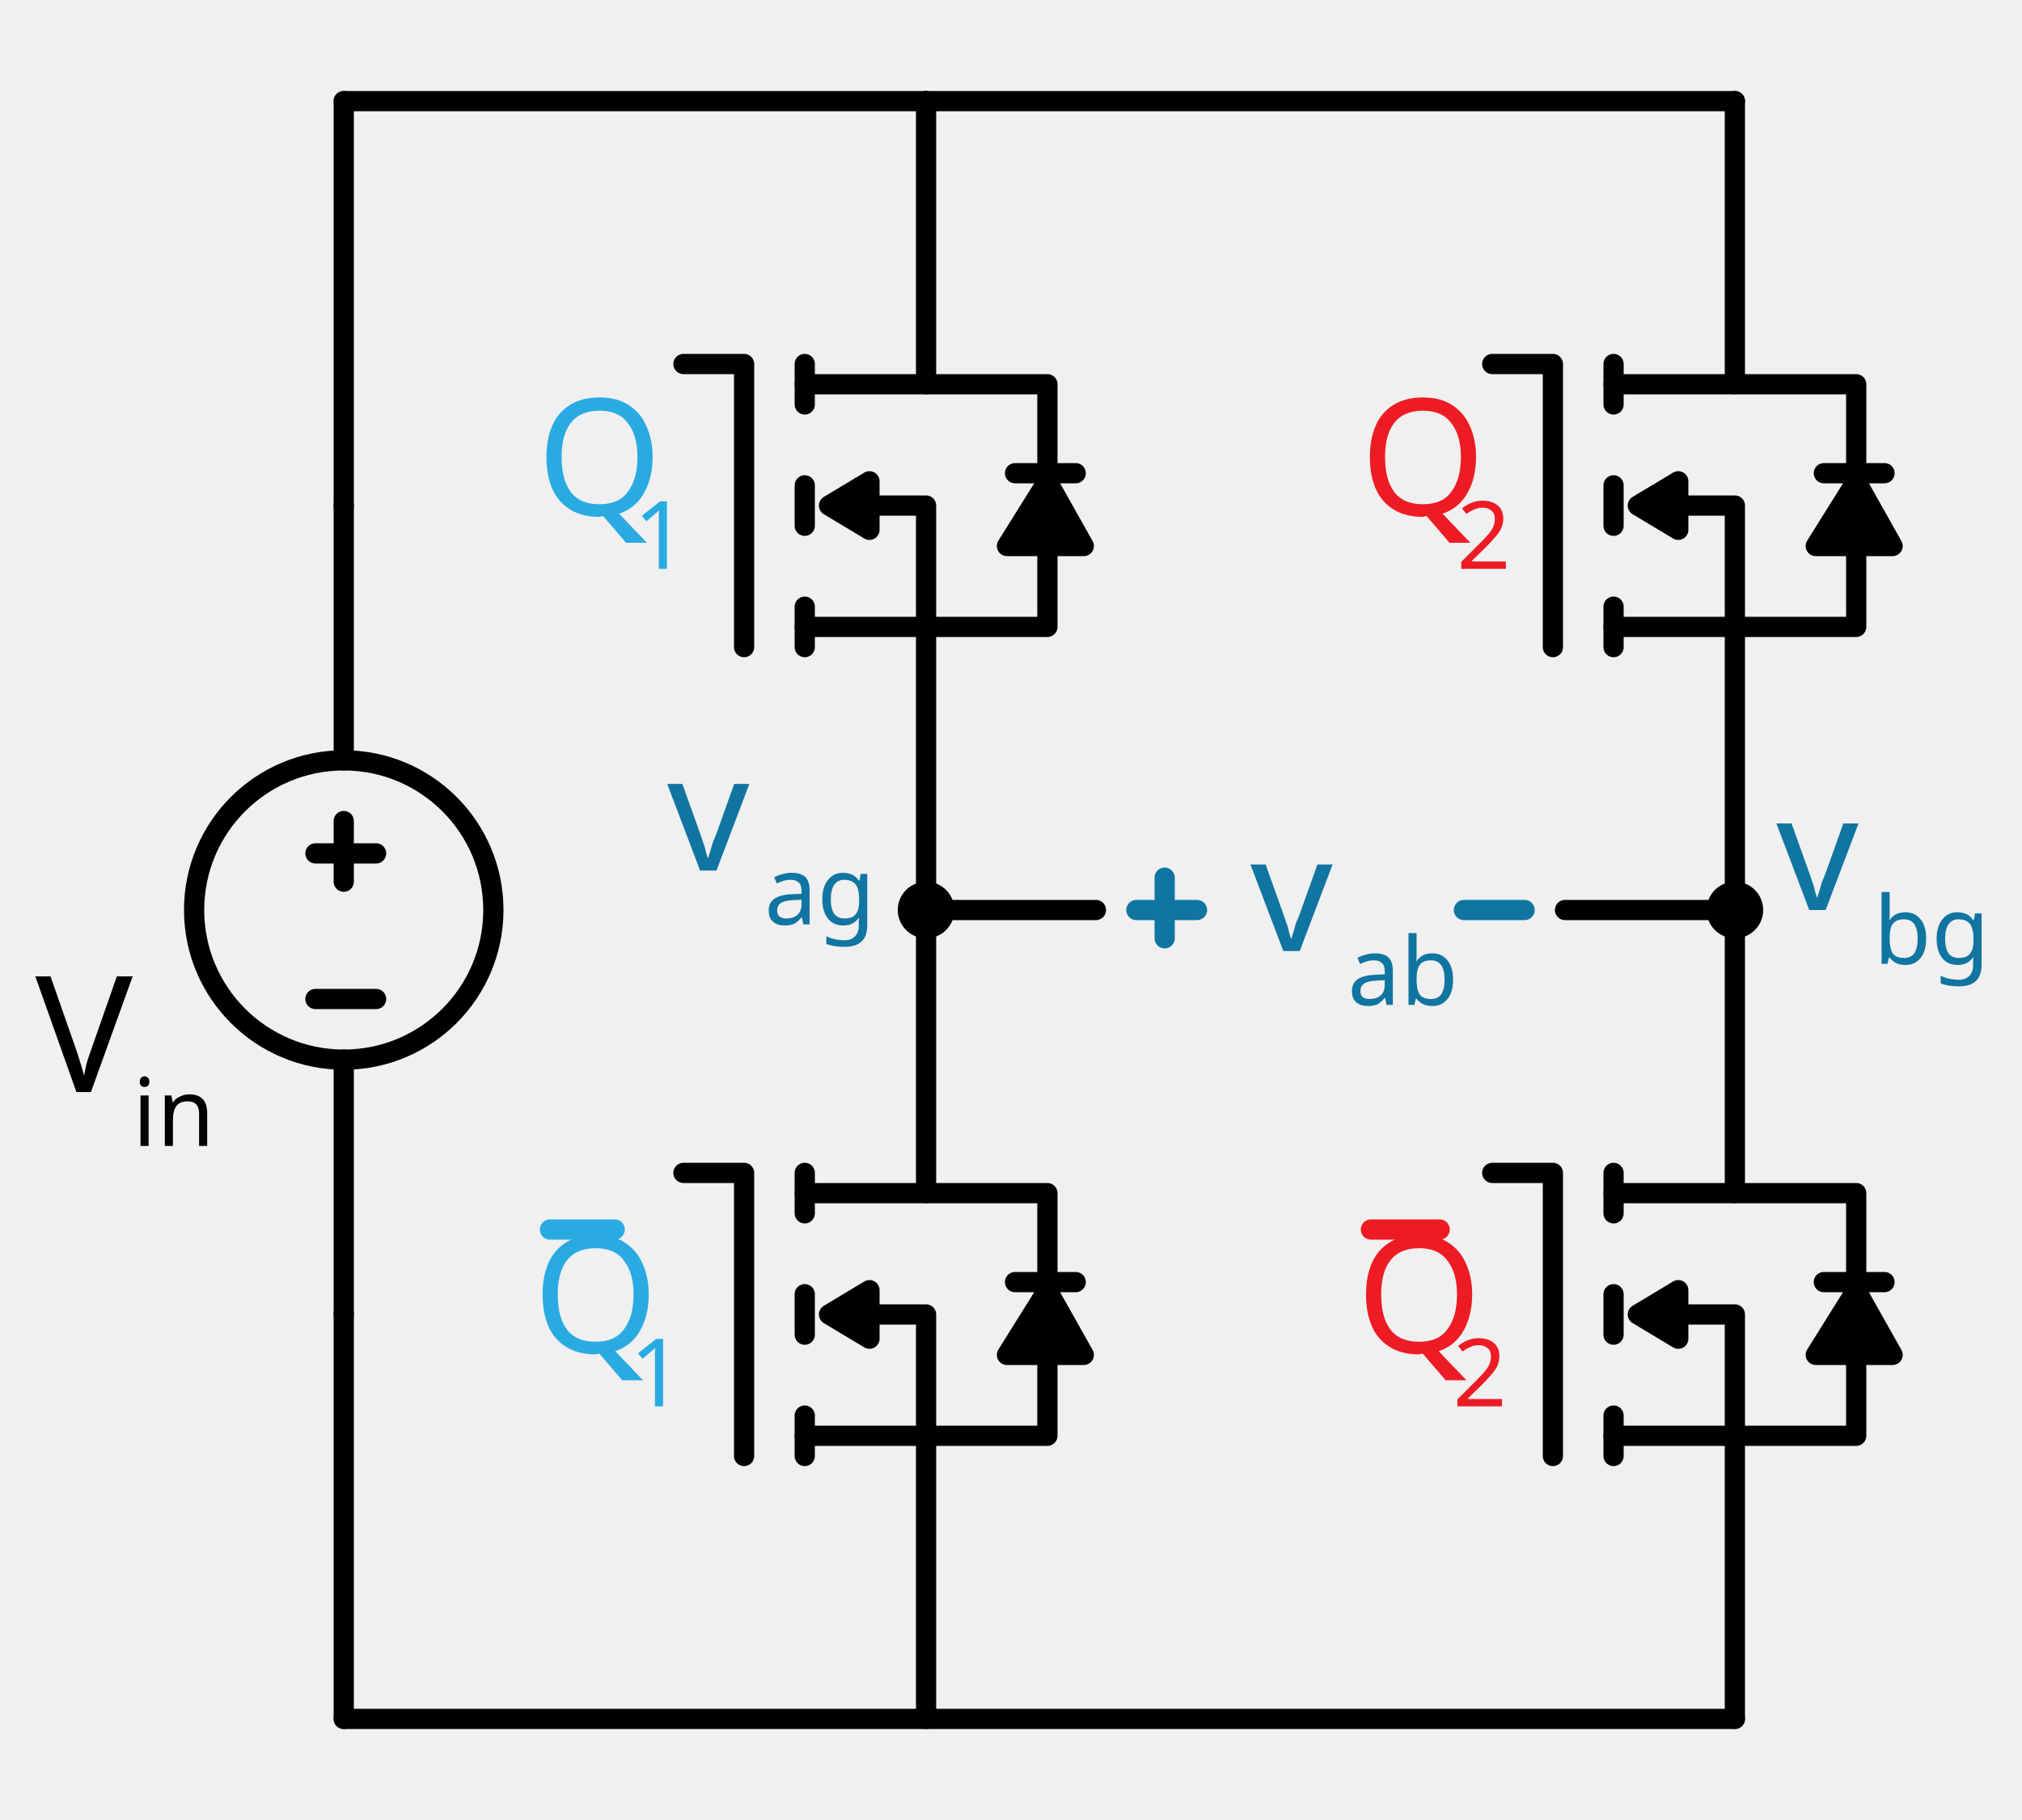
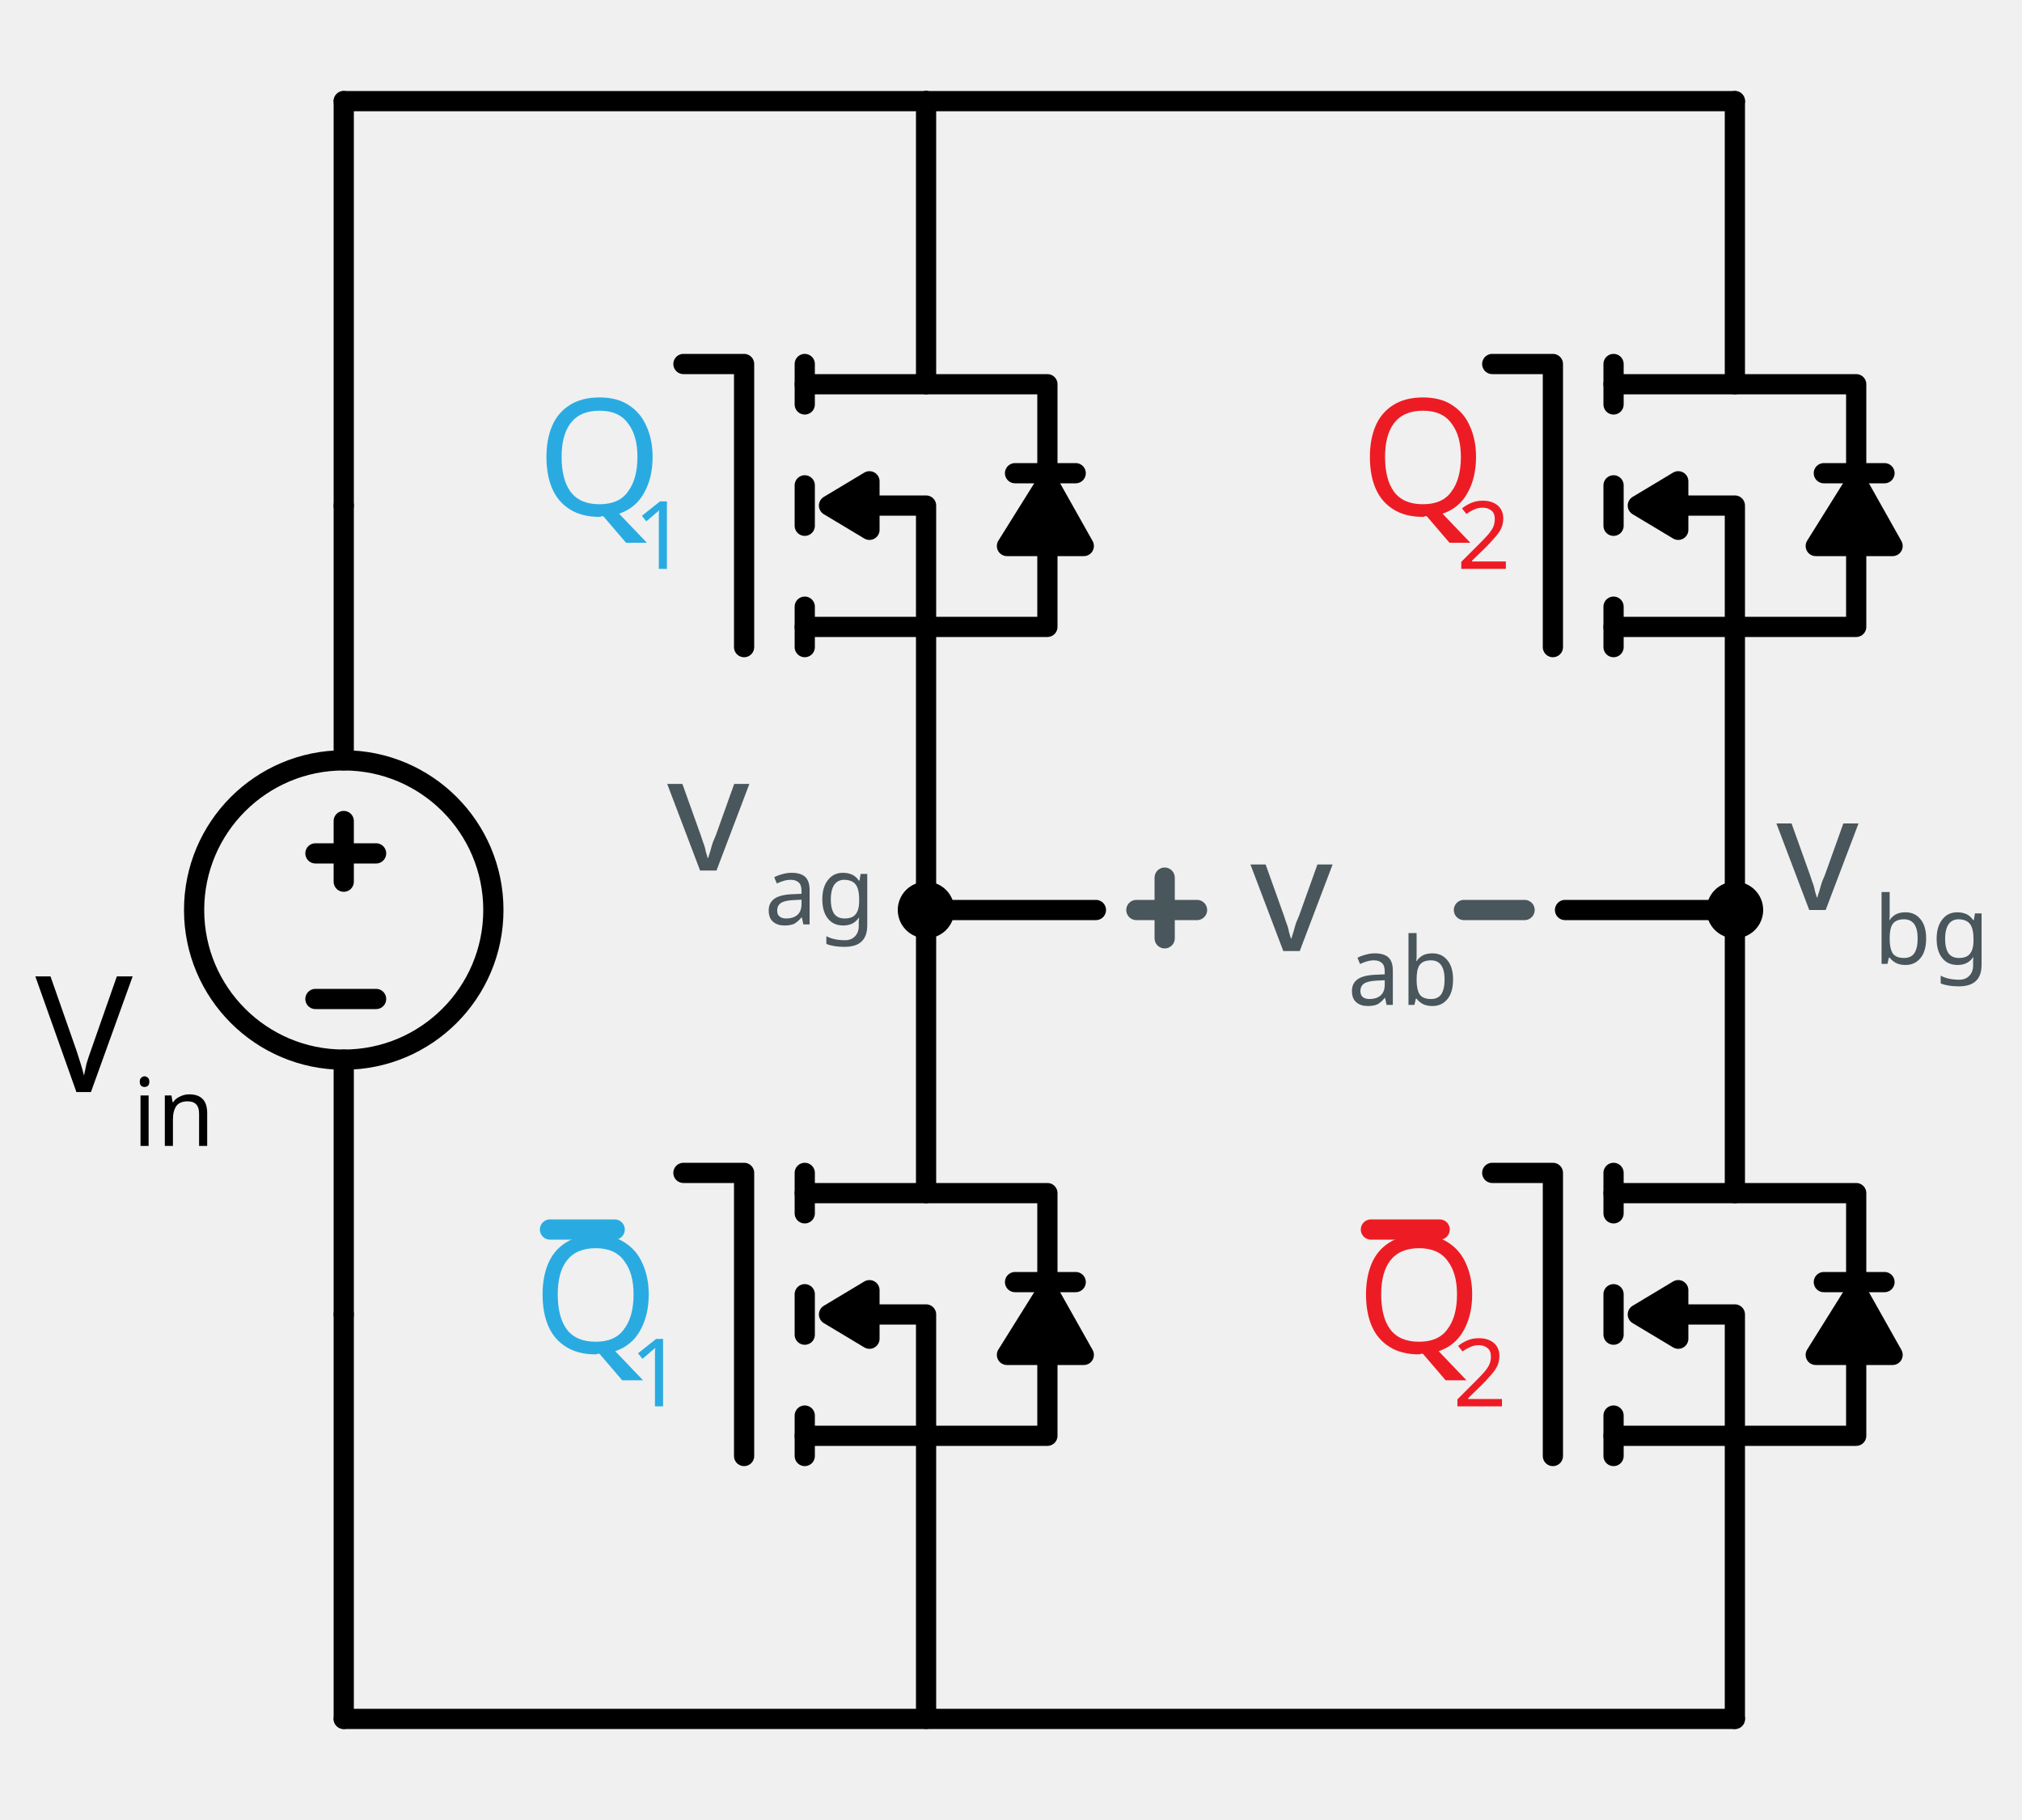
<svg xmlns="http://www.w3.org/2000/svg" version="1.1" x="0px" y="0px" width="50px" height="45px" viewBox="0 0 50 45" style="enable-background:new 0 0 50 45;" xml:space="preserve">
  <style type="text/css">
	.st0{display:none;}
	.st1{display:inline;}
	.st2{fill:none;stroke:#6A93BF;stroke-width:0.25;stroke-linecap:round;stroke-linejoin:round;stroke-miterlimit:10;}
	
		.st3{display:inline;fill:none;stroke:#6A93BF;stroke-width:0.25;stroke-linecap:round;stroke-linejoin:round;stroke-miterlimit:10;}
	.st4{fill:none;stroke:#FC8754;stroke-width:2;stroke-miterlimit:10;}
	.st5{fill:#FFFFFF;stroke:#000000;stroke-miterlimit:10;}
	.st6{fill:none;stroke:#CAEAFF;stroke-linecap:square;stroke-miterlimit:10;}
	.st7{fill:#CAEAFF;}
	.st8{opacity:0.3;fill:#F21616;}
	.st9{fill:none;stroke:#CAEAFF;stroke-linecap:round;stroke-miterlimit:10;}
	.st10{fill:#FC8754;}
	.st11{fill:none;stroke:#000000;stroke-miterlimit:10;}
	.st12{fill:none;stroke:#000000;stroke-width:0.5;stroke-linecap:round;stroke-linejoin:round;stroke-miterlimit:10;}
	.st13{stroke:#000000;stroke-width:0.5;stroke-linecap:round;stroke-linejoin:round;stroke-miterlimit:10;}
	.st14{fill:#E55D1E;stroke:#E55D1E;stroke-width:0.5;stroke-linecap:round;stroke-linejoin:round;stroke-miterlimit:10;}
	.st15{fill:none;stroke:#E55D1E;stroke-width:0.5;stroke-linecap:round;stroke-linejoin:round;stroke-miterlimit:10;}
	.st16{fill:none;}
- 	.st17{fill:none;stroke:#1075A1;stroke-width:0.5;stroke-linecap:round;stroke-linejoin:round;stroke-miterlimit:10;}
+ 	.st17{fill:none;stroke:#49565C;stroke-width:0.5;stroke-linecap:round;stroke-linejoin:round;stroke-miterlimit:10;}
	.st18{fill:none;stroke:#000000;stroke-width:0.25;stroke-miterlimit:10;}
	.st19{fill:#29ABE2;}
	.st20{font-family:'Courier-Bold';}
	.st21{font-size:4px;}
	.st22{fill:none;stroke:#29ABE2;stroke-width:0.5;stroke-linecap:round;stroke-linejoin:round;stroke-miterlimit:10;}
	.st23{fill:#ED1C24;}
	.st24{fill:none;stroke:#ED1C24;stroke-width:0.5;stroke-linecap:round;stroke-linejoin:round;stroke-miterlimit:10;}
- 	.st25{fill:#1075A1;}
+ 	.st25{fill:#49565C;}
	.st26{display:inline;fill:none;stroke:#ED1C24;stroke-width:0.1;stroke-miterlimit:10;}
	.st27{opacity:0.3;}
	.st28{fill:none;stroke:#000000;stroke-width:0.5;stroke-linecap:round;stroke-miterlimit:10;}
	.st29{opacity:0.3;stroke:#000000;stroke-width:0.25;stroke-linecap:round;stroke-miterlimit:10;}
	.st30{fill:none;stroke:#000000;stroke-width:0.25;stroke-linecap:round;stroke-miterlimit:10;}
	.st31{fill:none;stroke:#000000;stroke-width:0.25;stroke-linecap:round;stroke-miterlimit:10;stroke-dasharray:0.499,0.999;}
	.st32{fill:none;stroke:#000000;stroke-width:0.25;stroke-linecap:round;stroke-miterlimit:10;stroke-dasharray:0.5,1;}
	.st33{fill:none;stroke:#000000;stroke-width:0.25;stroke-linecap:round;stroke-miterlimit:10;stroke-dasharray:0.522,1.044;}
	.st34{opacity:0.8;fill:none;stroke:#F7931E;stroke-width:0.5;stroke-linecap:round;stroke-miterlimit:10;}
	.st35{opacity:0.8;fill:none;stroke:#009245;stroke-width:0.5;stroke-linecap:round;stroke-linejoin:round;stroke-miterlimit:10;}
	.st36{fill:none;stroke:#3FA9F5;stroke-width:0.5;stroke-linecap:round;stroke-linejoin:round;stroke-miterlimit:10;}
	.st37{fill:none;stroke:#000000;stroke-width:0.25;stroke-linecap:round;stroke-miterlimit:10;stroke-dasharray:0.508,1.016;}
- 	.st38{fill:none;stroke:#1075A1;stroke-width:0.5;stroke-linecap:round;stroke-miterlimit:10;}
+ 	.st38{fill:none;stroke:#49565C;stroke-width:0.5;stroke-linecap:round;stroke-miterlimit:10;}
	.st39{fill:none;stroke:#29ABE2;stroke-width:0.5;stroke-linecap:round;stroke-miterlimit:10;}
	.st40{fill:none;stroke:#29ABE2;stroke-width:0.5;stroke-linecap:round;stroke-miterlimit:10;stroke-dasharray:0.706,1.009;}
	.st41{fill:none;stroke:#29ABE2;stroke-width:0.5;stroke-linecap:round;stroke-miterlimit:10;stroke-dasharray:0.766,1.095;}
	.st42{fill:none;stroke:#29ABE2;stroke-width:0.5;stroke-linecap:round;stroke-miterlimit:10;stroke-dasharray:0.71,1.014;}
	.st43{fill:none;stroke:#29ABE2;stroke-width:0.5;stroke-linecap:round;stroke-miterlimit:10;stroke-dasharray:0.725,1.036;}
	.st44{fill:none;stroke:#ED1C24;stroke-width:0.5;stroke-linecap:round;stroke-miterlimit:10;}
	.st45{fill:none;stroke:#ED1C24;stroke-width:0.5;stroke-linecap:round;stroke-miterlimit:10;stroke-dasharray:0.466,0.931;}
	.st46{fill:none;stroke:#ED1C24;stroke-width:0.5;stroke-linecap:round;stroke-miterlimit:10;stroke-dasharray:0.493,0.986;}
	.st47{fill:none;stroke:#ED1C24;stroke-width:0.5;stroke-linecap:round;stroke-miterlimit:10;stroke-dasharray:0.488,0.976;}
	.st48{fill:none;stroke:#ED1C24;stroke-width:0.5;stroke-linecap:round;stroke-miterlimit:10;stroke-dasharray:0.495,0.99;}
- 	.st49{opacity:0.5;fill:none;stroke:#1075A1;stroke-width:0.5;stroke-linecap:round;stroke-miterlimit:10;stroke-dasharray:0.5,1;}
+ 	.st49{opacity:0.5;fill:none;stroke:#49565C;stroke-width:0.5;stroke-linecap:round;stroke-miterlimit:10;stroke-dasharray:0.5,1;}
</style>
  <g id="Layer_2">
</g>
  <g id="Layer_1">
    <g>
      <g>
        <polyline class="st12" points="19.9,9.5 22.9,9.5 22.9,2.5    " />
        <polyline class="st12" points="20.9,12.5 22.9,12.5 22.9,15.5    " />
        <polyline class="st12" points="19.9,15.5 22.9,15.5 22.9,22.5    " />
        <line class="st12" x1="19.9" y1="16" x2="19.9" y2="15" />
        <line class="st12" x1="19.9" y1="13" x2="19.9" y2="12" />
        <line class="st12" x1="19.9" y1="10" x2="19.9" y2="9" />
        <polygon class="st12" points="20.5,12.5 21.5,13.1 21.5,11.9    " />
        <line class="st12" x1="25.1" y1="11.7" x2="26.6" y2="11.7" />
        <polygon class="st13" points="25.9,11.9 24.9,13.5 26.8,13.5    " />
        <polyline class="st12" points="18.4,16 18.4,9 16.9,9    " />
        <polyline class="st12" points="22.9,15.5 25.9,15.5 25.9,13.3    " />
        <polyline class="st12" points="22.9,9.5 25.9,9.5 25.9,11.7    " />
      </g>
      <g>
        <polyline class="st12" points="19.9,29.5 22.9,29.5 22.9,22.5    " />
        <polyline class="st12" points="20.9,32.5 22.9,32.5 22.9,35.5    " />
        <polyline class="st12" points="19.9,35.5 22.9,35.5 22.9,42.5    " />
        <line class="st12" x1="19.9" y1="36" x2="19.9" y2="35" />
        <line class="st12" x1="19.9" y1="33" x2="19.9" y2="32" />
        <line class="st12" x1="19.9" y1="30" x2="19.9" y2="29" />
        <polygon class="st12" points="20.5,32.5 21.5,33.1 21.5,31.9    " />
        <line class="st12" x1="25.1" y1="31.7" x2="26.6" y2="31.7" />
        <polygon class="st13" points="25.9,31.9 24.9,33.5 26.8,33.5    " />
        <polyline class="st12" points="18.4,36 18.4,29 16.9,29    " />
        <polyline class="st12" points="22.9,35.5 25.9,35.5 25.9,33.3    " />
        <polyline class="st12" points="22.9,29.5 25.9,29.5 25.9,31.7    " />
      </g>
      <g>
        <polyline class="st12" points="39.9,9.5 42.9,9.5 42.9,2.5    " />
        <polyline class="st12" points="40.9,12.5 42.9,12.5 42.9,15.5    " />
        <polyline class="st12" points="39.9,15.5 42.9,15.5 42.9,22.5    " />
        <line class="st12" x1="39.9" y1="16" x2="39.9" y2="15" />
        <line class="st12" x1="39.9" y1="13" x2="39.9" y2="12" />
        <line class="st12" x1="39.9" y1="10" x2="39.9" y2="9" />
        <polygon class="st12" points="40.5,12.5 41.5,13.1 41.5,11.9    " />
        <line class="st12" x1="45.1" y1="11.7" x2="46.6" y2="11.7" />
        <polygon class="st13" points="45.9,11.9 44.9,13.5 46.8,13.5    " />
        <polyline class="st12" points="38.4,16 38.4,9 36.9,9    " />
        <polyline class="st12" points="42.9,15.5 45.9,15.5 45.9,13.3    " />
        <polyline class="st12" points="42.9,9.5 45.9,9.5 45.9,11.7    " />
      </g>
      <g>
        <polyline class="st12" points="39.9,29.5 42.9,29.5 42.9,22.5    " />
        <polyline class="st12" points="40.9,32.5 42.9,32.5 42.9,35.5    " />
        <polyline class="st12" points="39.9,35.5 42.9,35.5 42.9,42.5    " />
        <line class="st12" x1="39.9" y1="36" x2="39.9" y2="35" />
        <line class="st12" x1="39.9" y1="33" x2="39.9" y2="32" />
        <line class="st12" x1="39.9" y1="30" x2="39.9" y2="29" />
        <polygon class="st12" points="40.5,32.5 41.5,33.1 41.5,31.9    " />
        <line class="st12" x1="45.1" y1="31.7" x2="46.6" y2="31.7" />
        <polygon class="st13" points="45.9,31.9 44.9,33.5 46.8,33.5    " />
        <polyline class="st12" points="38.4,36 38.4,29 36.9,29    " />
        <polyline class="st12" points="42.9,35.5 45.9,35.5 45.9,33.3    " />
        <polyline class="st12" points="42.9,29.5 45.9,29.5 45.9,31.7    " />
      </g>
      <g>
        <line class="st12" x1="8.5" y1="18.8" x2="8.5" y2="12.5" />
        <line class="st12" x1="8.5" y1="32.5" x2="8.5" y2="26.2" />
        <circle class="st12" cx="8.5" cy="22.5" r="3.7" />
        <g>
          <line class="st12" x1="8.5" y1="20.3" x2="8.5" y2="21.8" />
          <line class="st12" x1="9.3" y1="21.1" x2="7.8" y2="21.1" />
          <line class="st12" x1="9.3" y1="24.7" x2="7.8" y2="24.7" />
        </g>
      </g>
      <line class="st12" x1="22.9" y1="2.5" x2="42.9" y2="2.5" />
      <line class="st12" x1="8.5" y1="2.5" x2="22.9" y2="2.5" />
      <line class="st12" x1="22.9" y1="22.5" x2="27.1" y2="22.5" />
      <line class="st12" x1="42.9" y1="22.5" x2="38.7" y2="22.5" />
      <line class="st12" x1="42.9" y1="42.5" x2="8.5" y2="42.5" />
      <line class="st12" x1="8.5" y1="32.5" x2="8.5" y2="42.5" />
      <line class="st12" x1="8.5" y1="2.5" x2="8.5" y2="12.5" />
      <text transform="matrix(1 0 0 1 13.2626 12.733)" class="st19 st20 st21">Q</text>
      <text transform="matrix(0.583 0 0 0.583 15.663 14.065)" class="st19 st20 st21">1</text>
      <text transform="matrix(1 0 0 1 13.1669 33.4403)" class="st19 st20 st21">Q</text>
      <text transform="matrix(0.583 0 0 0.583 15.5673 34.7724)" class="st19 st20 st21">1</text>
      <line class="st22" x1="13.6" y1="30.4" x2="15.2" y2="30.4" />
      <text transform="matrix(1 0 0 1 33.6247 12.733)" class="st23 st20 st21">Q</text>
      <text transform="matrix(0.583 0 0 0.583 36.0251 14.065)" class="st23 st20 st21">2</text>
      <text transform="matrix(1 0 0 1 33.529 33.4403)" class="st23 st20 st21">Q</text>
      <text transform="matrix(0.583 0 0 0.583 35.9294 34.7724)" class="st23 st20 st21">2</text>
      <line class="st24" x1="33.9" y1="30.4" x2="35.6" y2="30.4" />
      <g>
        <line class="st16" x1="22.9" y1="22.5" x2="42.9" y2="22.5" />
        <text transform="matrix(1 0 0 1 30.9211 23.5149)" class="st25 st20 st21">v</text>
        <text transform="matrix(0.583 0 0 0.583 33.3215 24.8469)" class="st25 st20 st21">ab</text>
        <line class="st17" x1="28.1" y1="22.5" x2="29.6" y2="22.5" />
        <line class="st17" x1="37.7" y1="22.5" x2="36.2" y2="22.5" />
        <line class="st17" x1="28.8" y1="21.7" x2="28.8" y2="23.2" />
      </g>
      <g>
        <text transform="matrix(1 0 0 1 16.4991 21.5235)" class="st25 st20 st21">v</text>
        <text transform="matrix(0.583 0 0 0.583 18.8994 22.8556)" class="st25 st20 st21">ag</text>
        <circle id="XMLID_00000132767257012890280720000006355701820533914804_" cx="22.9" cy="22.5" r="0.7" />
      </g>
      <g>
        <text transform="matrix(1 0 0 1 43.9264 22.5)" class="st25 st20 st21">v</text>
        <text transform="matrix(0.583 0 0 0.583 46.3268 23.832)" class="st25 st20 st21">bg</text>
        <circle id="XMLID_00000070834295549034468940000017663228401140894853_" cx="42.9" cy="22.5" r="0.7" />
      </g>
      <text transform="matrix(1 0 0 1 0.8738 27.0011)" class="st20 st21">V</text>
      <text transform="matrix(0.583 0 0 0.583 3.2742 28.3332)" class="st20 st21">in</text>
    </g>
  </g>
</svg>
